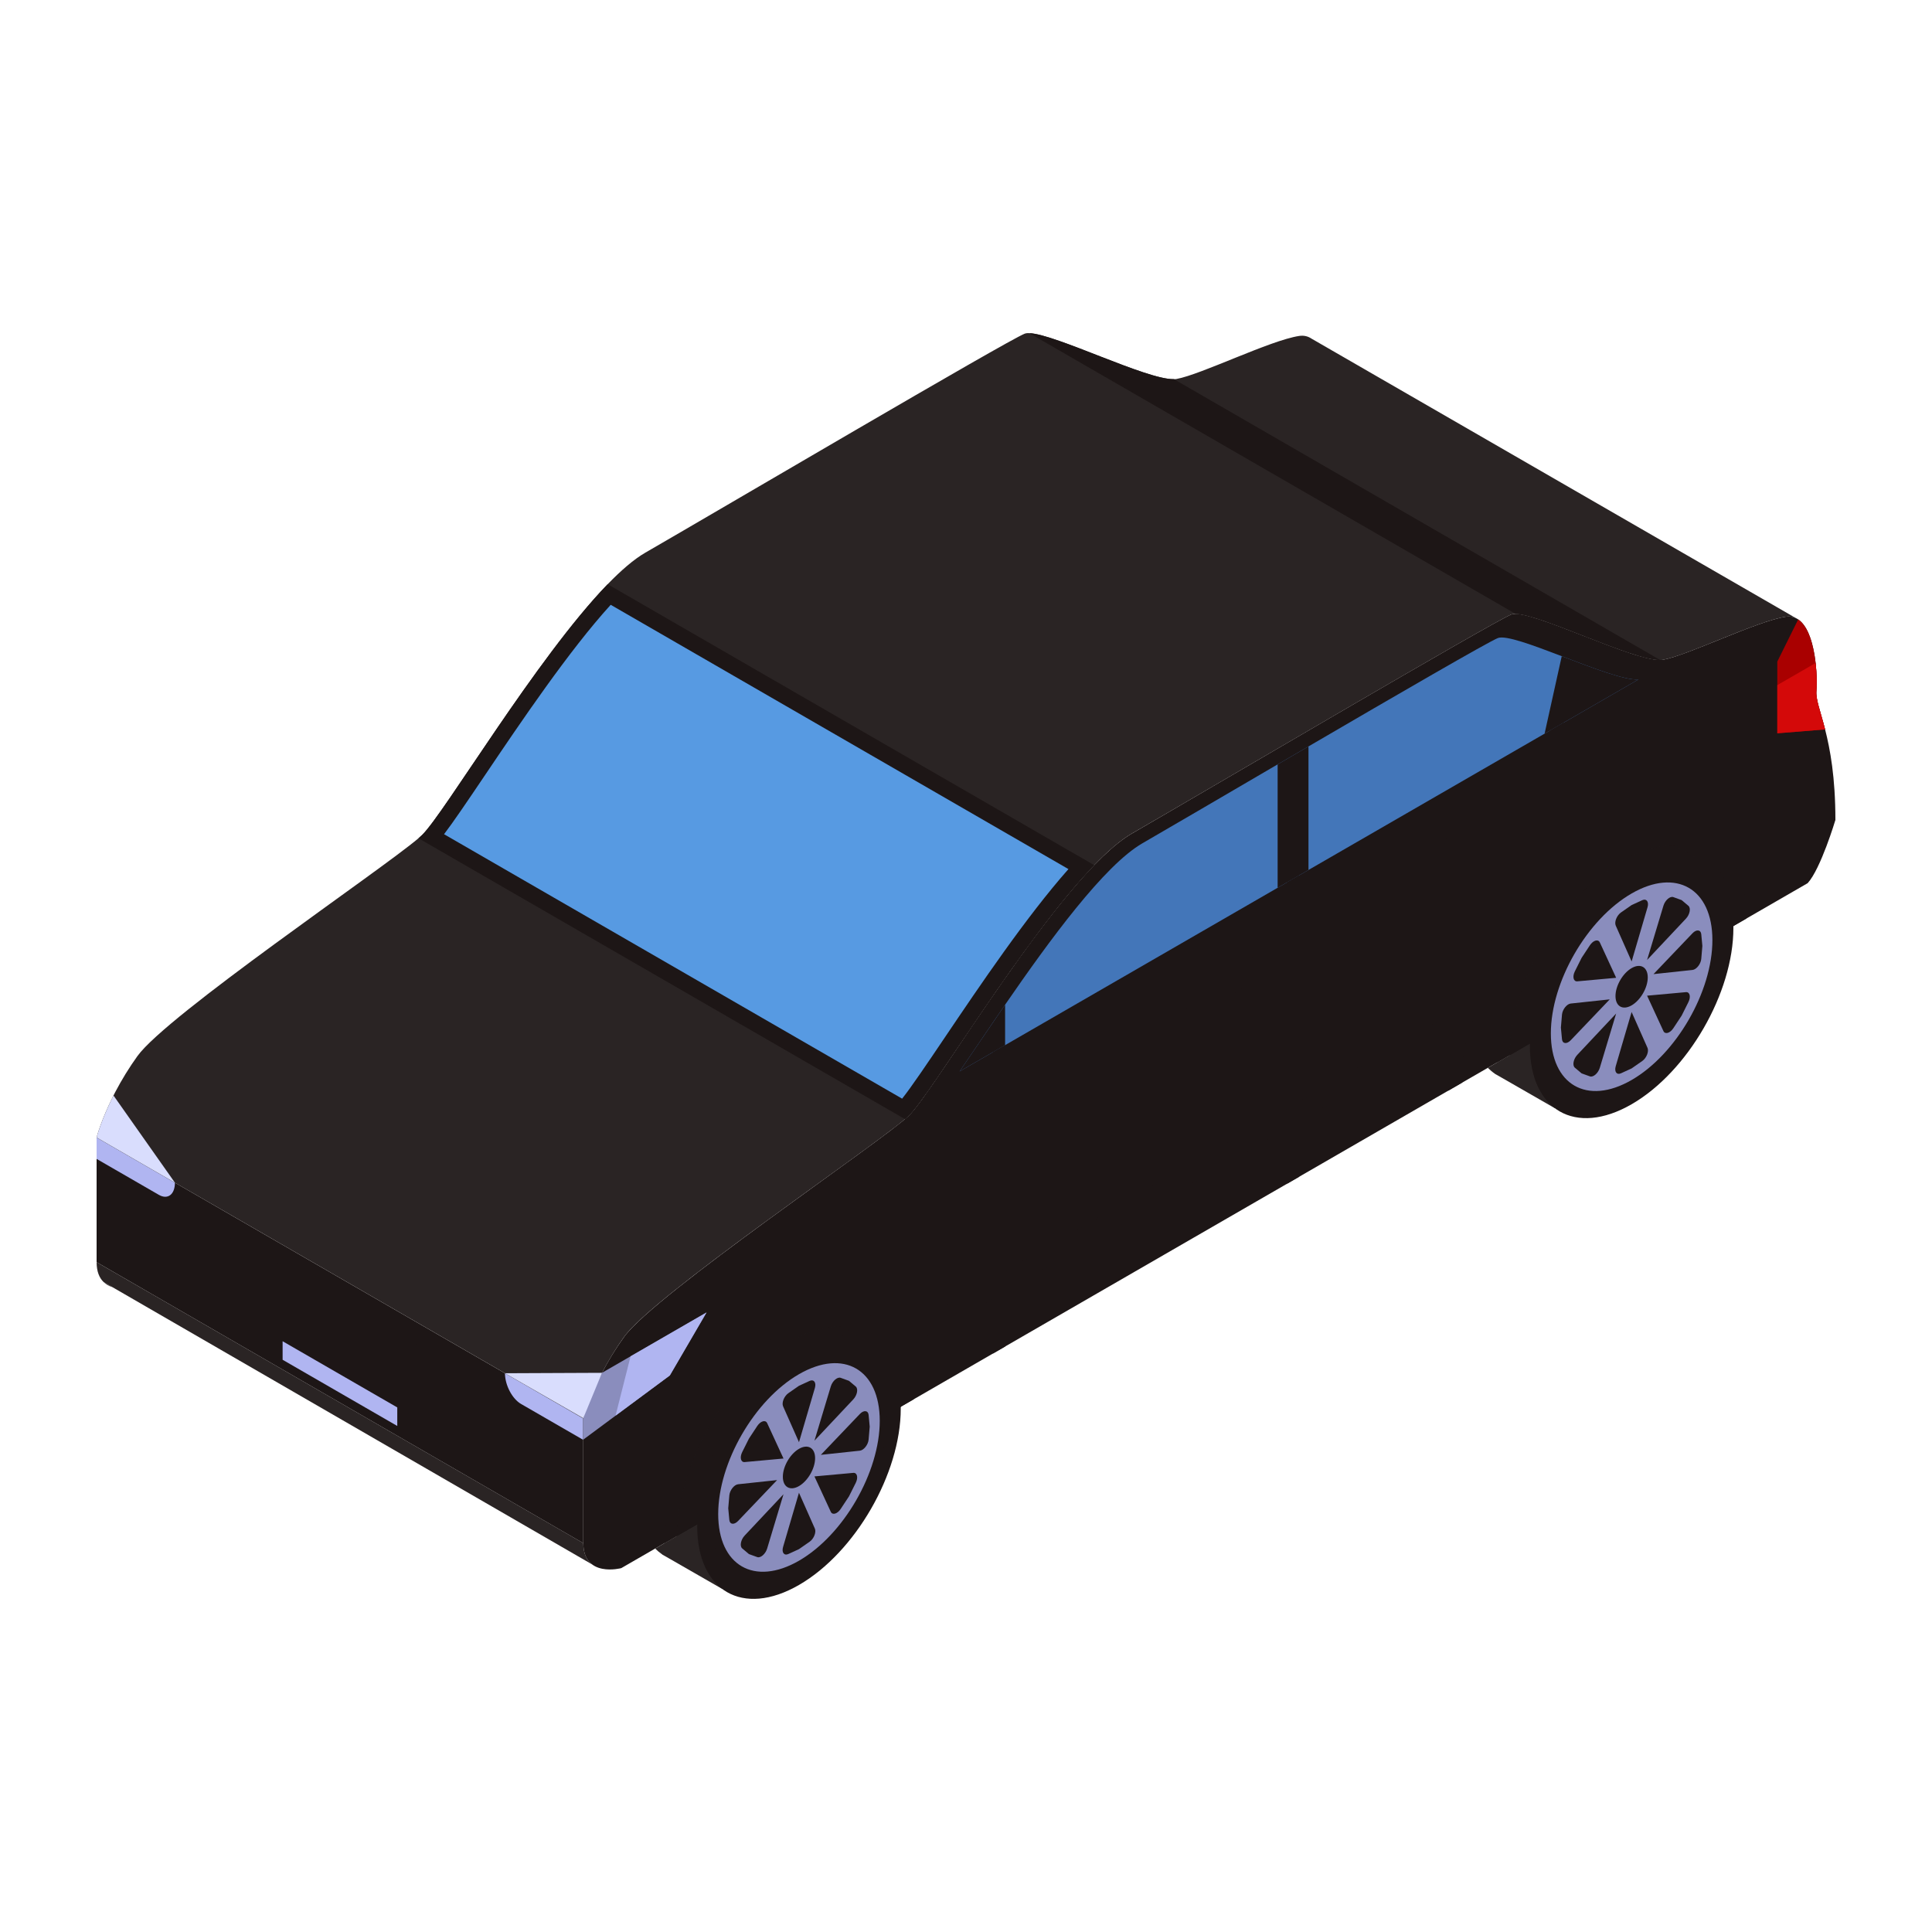
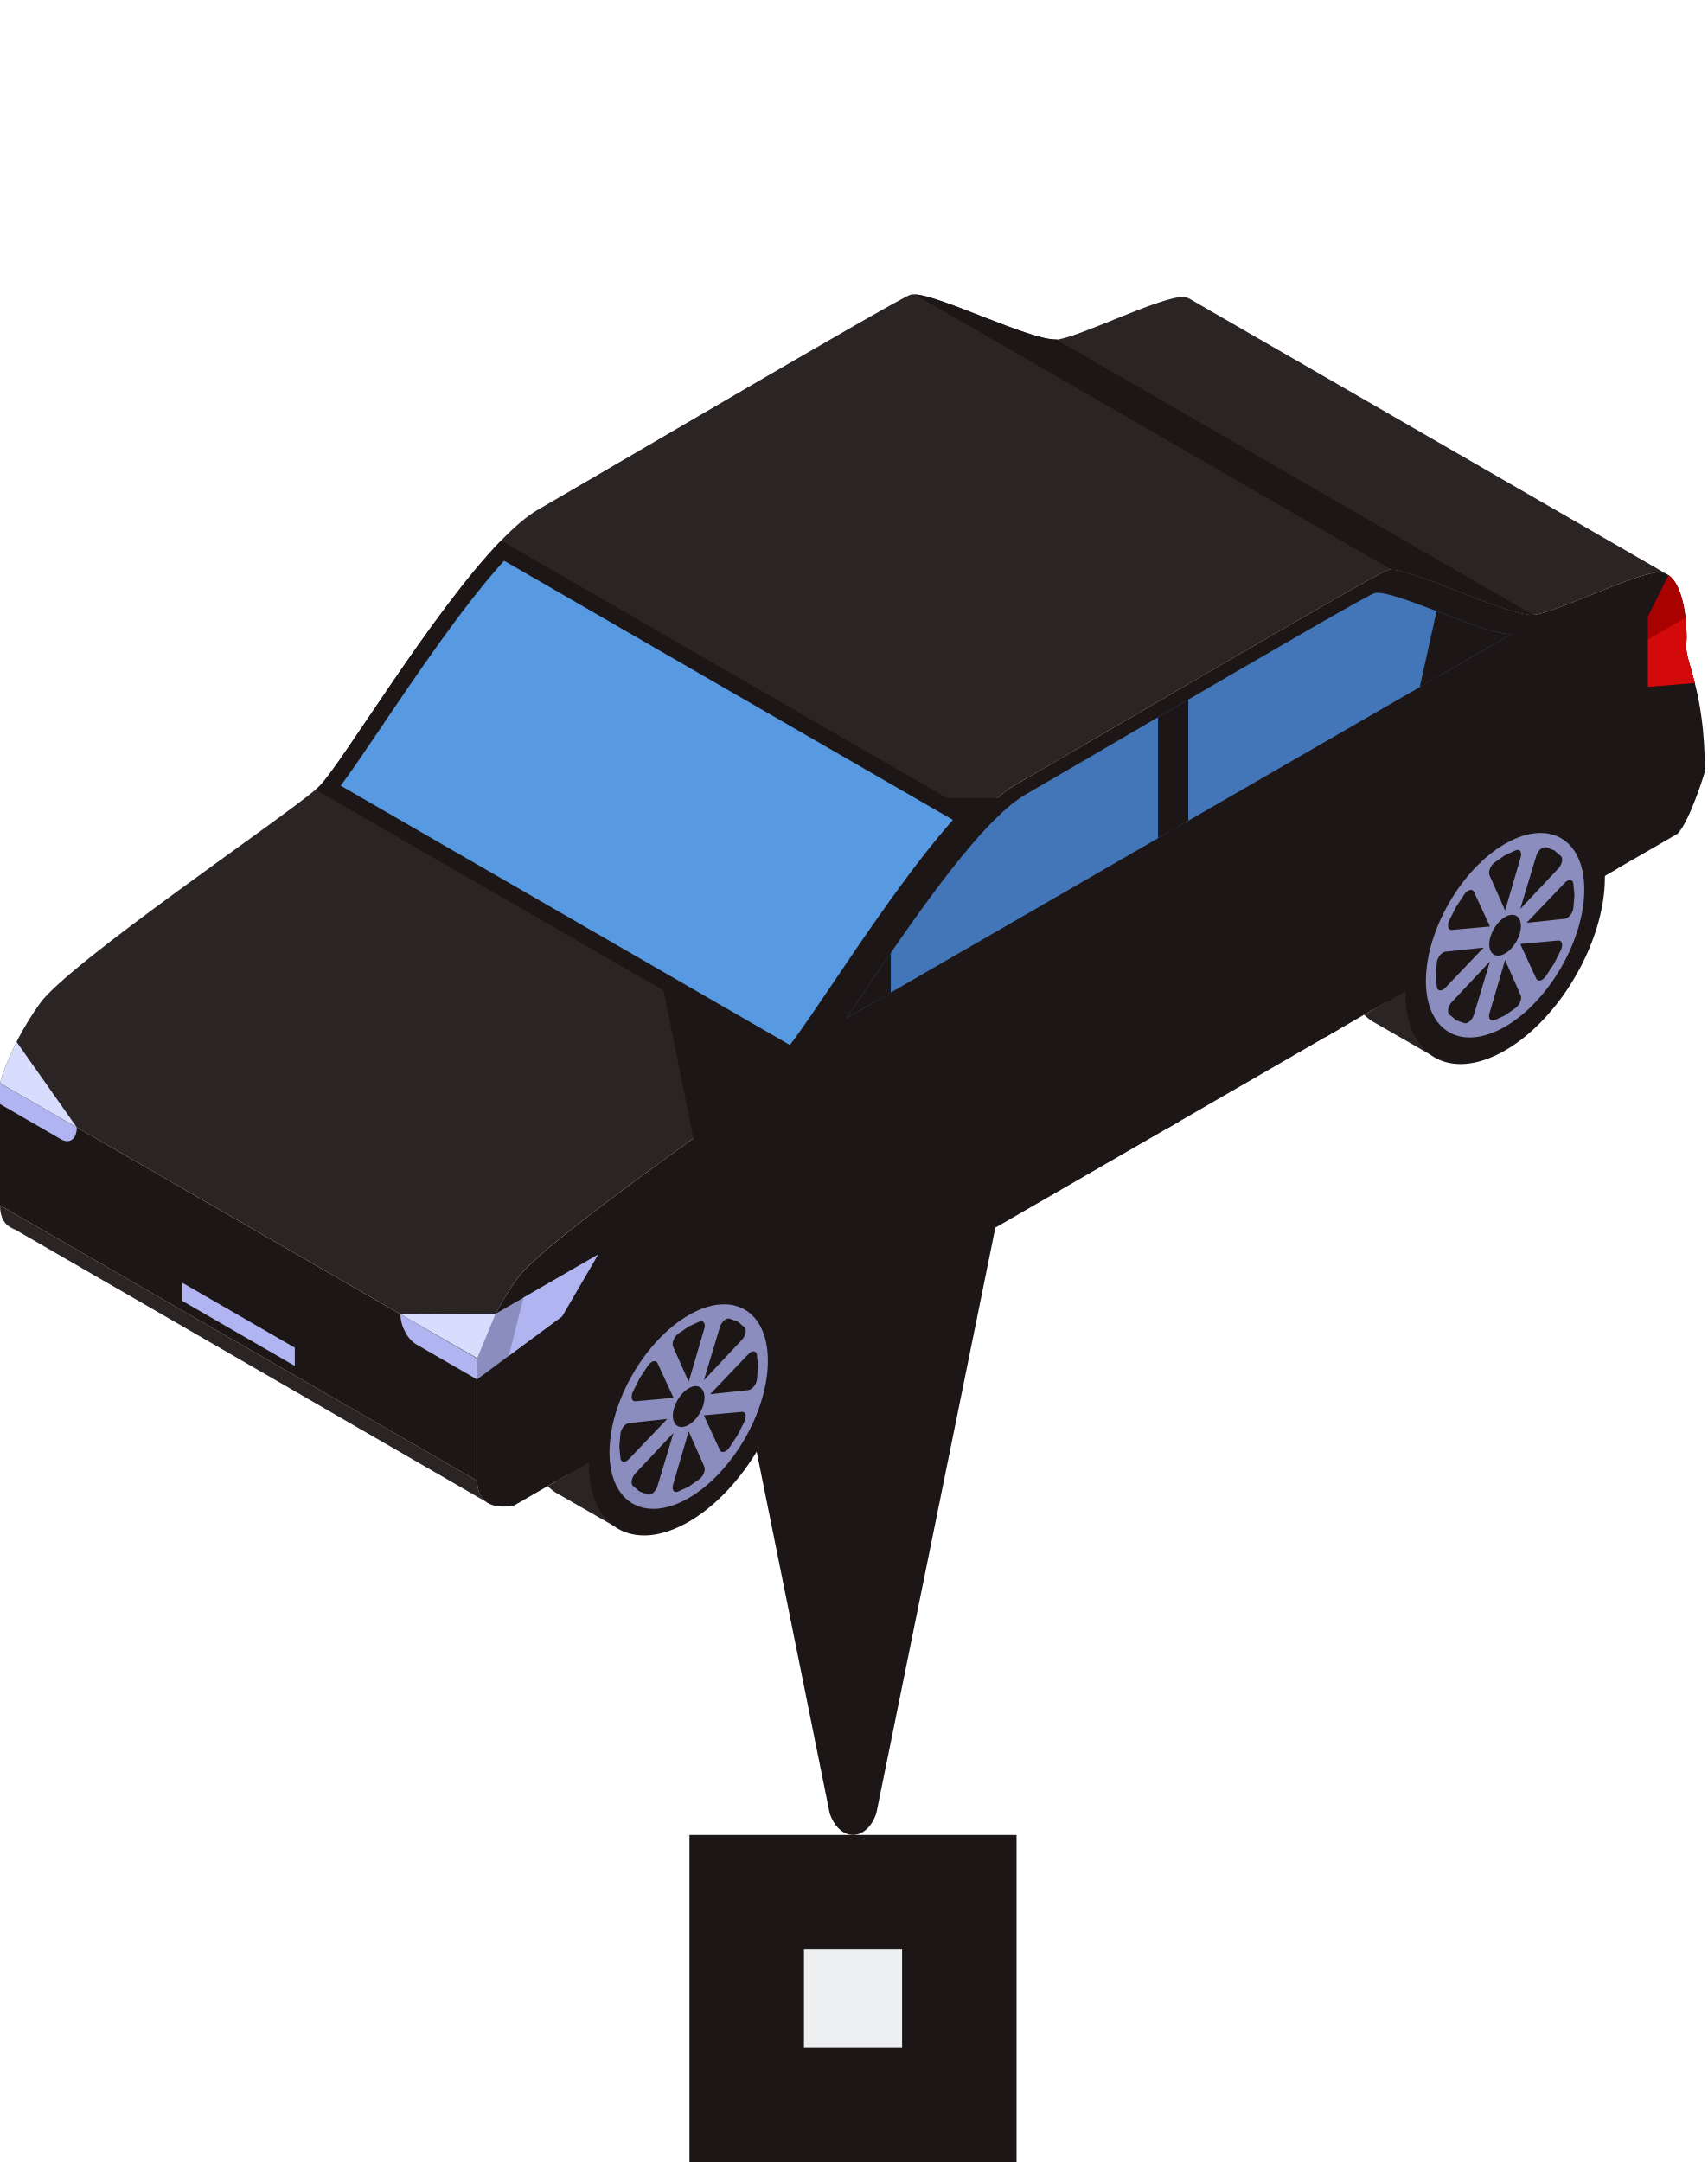
- <svg xmlns="http://www.w3.org/2000/svg" version="1.1" width="512" height="512" x="0" y="0" viewBox="0 0 500 500" style="enable-background:new 0 0 512 512" xml:space="preserve" class="">
-   <g>
-     <g fill="#61727f">
-       <path d="M153.189 404.822v.021L29.075 333.104l-2.257-1.308c-1.076-1.033-1.814-2.658-1.814-5.147l125.949 72.709c.022 2.785.95 4.472 2.236 5.464z" fill="#1d1616" opacity="0.941" data-original="#61727f" class="" />
-       <path d="M29.075 333.104a5.569 5.569 0 0 1-2.257-1.308z" fill="#1d1616" opacity="0.941" data-original="#61727f" class="" />
-     </g>
-     <path fill="#1d1616" d="m25 326.648 125.953 72.719v-32.272L25 294.376z" opacity="1" data-original="#3e4950" class="" />
-     <path fill="#b0b5f1" d="m134.846 363.343 16.108 9.3v-5.547l-20.268-11.702c0 3.063 1.862 6.622 4.16 7.949zM41.108 309.223 25 299.923v-5.547l20.268 11.702c0 3.063-1.863 4.472-4.16 3.145z" opacity="1" data-original="#b0b5f1" />
-     <g fill="#2e353a">
-       <path d="M95.471 358.075c-.716-.413-1.297-1.523-1.297-2.477V341.59c0-.955.58-1.393 1.297-.98.716.413 1.297 1.522 1.297 2.477v14.008c-.001.955-.581 1.393-1.297.98zM99.791 360.569c-.716-.413-1.297-1.522-1.297-2.477v-14.008c0-.955.58-1.394 1.297-.98.716.413 1.297 1.522 1.297 2.477v14.008c-.001.955-.581 1.394-1.297.98zM104.111 363.064c-.716-.413-1.296-1.523-1.296-2.477v-14.008c0-.955.58-1.394 1.296-.98.716.413 1.297 1.523 1.297 2.477v14.009c-.001.953-.581 1.392-1.297.979zM108.431 365.558c-.716-.414-1.296-1.523-1.296-2.477v-14.008c0-.955.58-1.393 1.296-.98.716.413 1.297 1.522 1.297 2.477v14.008c-.001.954-.581 1.393-1.297.98zM112.751 368.052c-.716-.413-1.297-1.522-1.297-2.477v-14.009c0-.955.581-1.393 1.297-.98.716.413 1.297 1.523 1.297 2.477v14.008c0 .955-.581 1.395-1.297.981zM117.071 370.546c-.716-.413-1.297-1.523-1.297-2.477v-14.008c0-.955.58-1.394 1.297-.98.716.413 1.297 1.523 1.297 2.477v14.008c0 .955-.581 1.393-1.297.98z" fill="#1d1616" opacity="1" data-original="#2e353a" class="" />
-     </g>
-     <g fill="#2e353a">
-       <path d="M80.483 349.422c.716.413 1.297-.025 1.297-.98v-14.008c0-.955-.581-2.064-1.297-2.477-.716-.413-1.297.025-1.297.98v14.008c0 .954.581 2.063 1.297 2.477zM76.163 346.928c.716.413 1.296-.026 1.296-.98V331.94c0-.955-.58-2.064-1.296-2.477-.716-.413-1.297.025-1.297.98v14.008c0 .954.581 2.063 1.297 2.477zM71.843 344.434c.716.413 1.297-.026 1.297-.98v-14.008c0-.955-.58-2.064-1.297-2.477-.716-.413-1.297.025-1.297.98v14.008c0 .954.581 2.063 1.297 2.477zM67.523 341.939c.716.413 1.297-.025 1.297-.98V326.95c0-.955-.58-2.064-1.297-2.477-.716-.413-1.297.026-1.297.98v14.008c0 .956.581 2.065 1.297 2.478zM63.203 339.445c.716.413 1.296-.025 1.296-.98v-14.008c0-.955-.58-2.064-1.296-2.477-.716-.414-1.297.025-1.297.98v14.008c0 .955.581 2.064 1.297 2.477zM58.882 336.951c.716.414 1.297-.025 1.297-.98v-14.008c0-.955-.581-2.064-1.297-2.477-.716-.413-1.297.025-1.297.98v14.008c.001.955.581 2.064 1.297 2.477z" fill="#1d1616" opacity="1" data-original="#2e353a" class="" />
-     </g>
-     <path fill="#b0b5f1" d="m102.814 369.039-29.675-17.133v-4.797l29.675 17.133z" opacity="1" data-original="#b0b5f1" />
-     <path fill="#1d1616" d="M464.824 159.99c-.78-.38-1.666-.527-2.658-.38-7.572 1.16-25.312 9.977-31.745 11.138a4.268 4.268 0 0 1-.759.063c-7.129.085-30.86-11.812-37.42-11.939-.464 0-.823.042-1.097.148-4.514 1.751-79.67 46.005-98.19 56.678-2.953 1.709-6.265 4.577-9.766 8.206-18.456 19.089-42.292 59.357-48.009 64.862-.253.253-.569.527-.971.865-10.146 8.585-65.052 45.731-72.688 56.341a78.136 78.136 0 0 0-5.717 9.302c-3.543 6.771-4.851 11.749-4.851 11.749v.063l-87.432-50.477-18.246-10.526-20.271-11.707v-.021s1.182-4.535 4.367-10.842c.147-.295.295-.59.464-.906a78.394 78.394 0 0 1 5.737-9.302c7.657-10.61 62.69-47.861 72.73-56.362.38-.337.675-.612.928-.844 5.716-5.505 29.594-45.857 48.03-64.905 3.502-3.607 6.792-6.455 9.745-8.163 18.52-10.673 93.676-54.927 98.19-56.678.295-.105.696-.169 1.202-.127 6.75.232 30.417 12.107 37.399 11.896.253.021.464 0 .675-.042 6.434-1.16 24.173-9.977 31.746-11.137 1.223-.19 2.299.084 3.206.696z" opacity="0.941" data-original="#61727f" class="" />
-     <path fill="#1d1616" d="M475 212.205s-3.781 12.645-7.179 16.358l-307.04 177.269s-9.828 2.616-9.828-6.539v-32.272s1.315-4.978 4.841-11.738a75.498 75.498 0 0 1 5.736-9.302c7.928-11.011 66.841-50.677 73.655-57.226 6.796-6.56 39.275-62.373 57.78-73.057s93.657-54.938 98.188-56.689c4.53-1.751 32.863 12.898 39.275 11.727 6.43-1.161 24.168-9.967 31.73-11.127 1.242-.19 2.302.085 3.215.696 4.549 3.09 5.042 14.744 4.713 18.498-.182 2.214.987 5.062 2.247 9.966 1.297 5.075 2.667 12.363 2.667 23.436z" opacity="1" data-original="#2e353a" class="" />
-     <path fill="#4376b9" d="M424.034 175.842 248.337 277.281c3.27-4.735 7.326-10.81 11.783-17.265 11.509-16.706 25.648-36.069 35.548-41.785 6.412-3.702 20.076-11.696 34.982-20.408 2.631-1.54 5.298-3.101 7.983-4.651 23.127-13.5 46.619-27.105 49.012-28.044 2.009-.801 9.061 1.835 16.532 4.693 7.947 3.026 16.404 6.306 19.857 6.021z" opacity="1" data-original="#4376b9" />
-     <path fill="#1d1616" d="M260.12 260.016v10.462l-11.783 6.803c3.27-4.736 7.326-10.81 11.783-17.265zM424.034 175.842l-24.296 14.027 4.439-20.048c7.947 3.026 16.404 6.306 19.857 6.021zM338.634 193.172v31.977l-7.983 4.609v-31.934c2.63-1.541 5.297-3.102 7.983-4.652z" opacity="1" data-original="#2e353a" class="" />
-     <path fill="#1d1616" d="M431.89 235.055 232.317 350.279c-1.244.718-2.253.136-2.253-1.301 0-1.437 1.009-3.184 2.253-3.903L431.89 229.852c1.244-.718 2.253-.136 2.253 1.301 0 1.437-1.009 3.184-2.253 3.902z" opacity="1" data-original="#3e4950" class="" />
-     <path fill="#1d1616" d="m256.963 350.305 3.157-1.822v-78.005l-3.157 1.823zM333.063 306.368l3.158-1.822v-78.005l-3.158 1.823zM419.686 219.125c-17.793 10.272-32.242 35.278-32.242 55.844l64.484-37.23c0-20.566-14.431-28.897-32.242-18.614z" opacity="1" data-original="#3e4950" class="" />
-     <path fill="#1d1616" d="m448.695 239.606-57.999 33.486c0-18.498 12.97-40.963 28.99-50.212 16.021-9.25 29.009-1.773 29.009 16.726z" opacity="1" data-original="#2e353a" class="" />
-     <path fill="#1d1616" d="m236.464 362.137-64.484 37.23c0-20.565 14.431-45.561 32.242-55.844s32.242-1.951 32.242 18.614z" opacity="1" data-original="#3e4950" class="" />
-     <path fill="#1d1616" d="m233.218 364.006-26.81 15.482-31.197 18.014c0-18.499 12.994-40.985 29.004-50.223 5.041-2.911 9.766-4.155 13.9-3.945 9.007.486 15.103 7.974 15.103 20.672z" opacity="1" data-original="#2e353a" class="" />
-     <path fill="#1d1616" d="m378.426 280.175-3.653 2.109c0-30.647 20.686-52.669 26.322-58.098v-35.102l3.654-2.109V225.3l-1.399 1.199c-1.018.873-24.924 21.759-24.924 53.676zM387.102 218.066l-10.293 5.943c-1.985 1.146-3.594-.07-3.594-2.717 0-2.647 1.609-5.721 3.594-6.867l10.293-5.942c1.985-1.146 3.594.07 3.594 2.717 0 2.645-1.609 5.72-3.594 6.866zM320.754 256.372l-10.293 5.942c-1.985 1.146-3.594-.07-3.594-2.717 0-2.646 1.609-5.721 3.594-6.867l10.293-5.942c1.985-1.146 3.594.07 3.594 2.717 0 2.646-1.609 5.72-3.594 6.867z" opacity="1" data-original="#3e4950" class="" />
-     <path fill="#a90000" d="m472.333 188.772-12.367 1.002v-18.562l5.407-10.905c2.74 1.856 4.001 6.802 4.512 11.274.329 2.974.329 5.737.201 7.224-.182 2.215.987 5.062 2.247 9.967z" opacity="1" data-original="#a90000" />
-     <path fill="#d40909" d="m472.333 188.772-12.367 1.002v-12.466l9.919-5.727c.329 2.974.329 5.737.201 7.224-.182 2.215.987 5.062 2.247 9.967z" opacity="1" data-original="#d40909" class="" />
-     <path fill="#8a8dbd" d="m182.849 339.664-9.499 16.305-14.048 10.409-8.349 6.191v-5.547s1.315-4.978 4.841-11.738z" opacity="1" data-original="#8a8dbd" class="" />
-     <path fill="#b0b5f1" d="m182.849 339.664-9.499 16.305-14.048 10.409 3.891-15.366z" opacity="1" data-original="#b0b5f1" />
-     <path fill="#1d1616" d="M283.188 223.903c-18.456 19.089-42.292 59.357-48.009 64.862-.253.253-.569.527-.971.865l-125.907-72.688c.38-.337.675-.612.928-.844 5.716-5.505 29.594-45.857 48.03-64.905z" opacity="1" data-original="#3e4950" class="" />
-     <path fill="#579ae2" d="M114.919 215.893c2.383-3.129 5.733-8.069 10.629-15.328 9.255-13.719 21.709-32.178 32.501-44.043l118.463 68.399c-10.914 12.339-22.964 30.196-32.011 43.602-4.437 6.575-8.67 12.848-11.031 15.81z" opacity="1" data-original="#579ae2" class="" />
-     <path fill="#1d1616" d="M429.661 170.811c-7.129.085-30.86-11.812-37.42-11.939L266.398 86.227c6.75.232 30.417 12.107 37.399 11.896z" opacity="1" data-original="#3e4950" class="" />
-     <path fill="#d9ddfd" d="m155.795 355.284-25.109.11 20.267 11.628zM45.275 306.083l-20.271-11.707v-.021s1.182-4.535 4.367-10.842z" opacity="1" data-original="#d9ddfd" class="" />
-     <path fill="#1d1616" d="m225.835 347.806-9.429 15.398-9.998 16.284-11.58 18.879-7.889 12.867-13.774-7.91-1.75-.992v-.021a14.085 14.085 0 0 1-1.857-1.54l5.653-3.27c0-18.499 12.994-40.985 29.004-50.223 5.041-2.911 9.766-4.155 13.9-3.945z" opacity="0.941" data-original="#61727f" class="" />
-     <path fill="#1d1616" d="M233.112 364.573c0 16.795-11.792 37.218-26.337 45.616s-26.337 1.591-26.337-15.205c0-16.795 11.792-37.218 26.337-45.616s26.337-1.59 26.337 15.205z" opacity="1" data-original="#2e353a" class="" />
-     <path fill="#1d1616" d="M229.579 366.613c0 14.542-10.21 32.225-22.804 39.497-12.594 7.271-22.804 1.377-22.804-13.165s10.21-32.225 22.804-39.497 22.804-1.377 22.804 13.165z" opacity="1" data-original="#3e4950" class="" />
-     <path fill="#8a8dbd" d="M227.678 367.71c0 13.33-9.359 29.54-20.904 36.205s-20.904 1.263-20.904-12.068 9.359-29.54 20.904-36.206c11.545-6.664 20.904-1.261 20.904 12.069z" opacity="1" data-original="#8a8dbd" class="" />
-     <path fill="#1d1616" d="M210.949 377.368c0 2.662-1.869 5.9-4.175 7.231s-4.175.252-4.175-2.41c0-2.663 1.869-5.9 4.175-7.231s4.175-.252 4.175 2.41z" opacity="1" data-original="#3e4950" class="" />
-     <path fill="#1d1616" d="M209.005 378.491c0 1.422-.998 3.152-2.231 3.863-1.232.711-2.231.135-2.231-1.288s.999-3.152 2.231-3.863c1.233-.711 2.231-.134 2.231 1.288z" opacity="1" data-original="#2e353a" class="" />
-     <g fill="#3e4950">
-       <path d="m210.89 359.21-4.113 14.029-4.113-9.28c-.416-.939.265-2.642 1.362-3.405l2.751-1.915 2.751-1.262c1.097-.502 1.778.414 1.362 1.833zM198.543 368.307l4.229 9.158-10.045.916c-1.016.092-1.337-1.204-.641-2.594l1.745-3.485 2.145-3.254c.856-1.296 2.14-1.667 2.567-.741zM191.019 384.124l10.093-1.079-10.093 10.576c-1.021 1.07-2.156.939-2.268-.263l-.283-3.013.283-3.34c.112-1.331 1.247-2.772 2.268-2.881zM192.724 397.395l10.045-10.683-4.229 14.04c-.427 1.42-1.711 2.531-2.567 2.222l-2.145-.776-1.745-1.47c-.696-.585-.375-2.252.641-3.333zM202.659 400.347l4.113-14.029 4.113 9.28c.416.939-.265 2.642-1.362 3.405l-2.751 1.915-2.751 1.261c-1.097.504-1.778-.413-1.362-1.832zM215.006 391.251l-4.23-9.157 10.046-.916c1.016-.093 1.336 1.204.641 2.593l-1.745 3.485-2.145 3.254c-.856 1.296-2.14 1.667-2.567.741zM222.53 375.434l-10.093 1.079 10.093-10.577c1.021-1.07 2.156-.938 2.268.263l.283 3.013-.283 3.34c-.112 1.332-1.247 2.773-2.268 2.882zM220.825 362.163l-10.045 10.683 4.229-14.041c.428-1.42 1.712-2.532 2.567-2.222l2.145.776 1.745 1.47c.696.586.375 2.253-.641 3.334z" fill="#1d1616" opacity="1" data-original="#3e4950" class="" />
-     </g>
-     <path fill="#1d1616" d="m441.324 223.396-9.429 15.398-9.998 16.283-11.58 18.879-7.889 12.867-13.774-7.91-1.751-.992v-.021c-.654-.443-1.266-.971-1.857-1.54l5.653-3.27c0-18.499 12.994-40.984 29.003-50.223 5.042-2.911 9.766-4.155 13.901-3.944z" opacity="0.941" data-original="#61727f" class="" />
-     <path fill="#1d1616" d="M448.6 240.162c0 16.795-11.792 37.218-26.337 45.616-14.546 8.398-26.337 1.591-26.337-15.205 0-16.795 11.792-37.218 26.337-45.616 14.546-8.397 26.337-1.59 26.337 15.205z" opacity="1" data-original="#2e353a" class="" />
-     <path fill="#1d1616" d="M445.067 242.202c0 14.542-10.21 32.226-22.804 39.497s-22.804 1.377-22.804-13.165 10.21-32.225 22.804-39.497c12.594-7.271 22.804-1.377 22.804 13.165z" opacity="1" data-original="#3e4950" class="" />
-     <path fill="#8a8dbd" d="M443.167 243.299c0 13.33-9.359 29.54-20.904 36.206-11.545 6.665-20.904 1.262-20.904-12.068s9.359-29.54 20.904-36.205c11.545-6.666 20.904-1.263 20.904 12.067z" opacity="1" data-original="#8a8dbd" class="" />
-     <path fill="#1d1616" d="M426.438 252.957c0 2.663-1.869 5.9-4.175 7.231s-4.175.252-4.175-2.41 1.869-5.9 4.175-7.231 4.175-.252 4.175 2.41z" opacity="1" data-original="#3e4950" class="" />
-     <path fill="#1d1616" d="M424.494 254.08c0 1.423-.998 3.153-2.231 3.864-1.232.711-2.231.134-2.231-1.288 0-1.423.999-3.153 2.231-3.864s2.231-.134 2.231 1.288z" opacity="1" data-original="#2e353a" class="" />
-     <g fill="#3e4950">
-       <path d="m426.378 234.8-4.113 14.029-4.112-9.28c-.416-.939.265-2.642 1.362-3.405l2.751-1.915 2.751-1.261c1.096-.504 1.777.413 1.361 1.832zM414.032 243.896l4.229 9.157-10.045.916c-1.016.093-1.336-1.204-.641-2.593l1.745-3.485 2.145-3.254c.855-1.296 2.139-1.667 2.567-.741zM406.508 259.713l10.093-1.078-10.093 10.576c-1.021 1.07-2.156.938-2.268-.263l-.283-3.013.283-3.34c.112-1.332 1.246-2.773 2.268-2.882zM408.212 272.984l10.046-10.683-4.229 14.041c-.427 1.42-1.711 2.531-2.566 2.222l-2.145-.776-1.745-1.469c-.698-.587-.377-2.254.639-3.335zM418.148 275.936l4.113-14.029 4.112 9.28c.416.939-.265 2.642-1.362 3.405l-2.751 1.915-2.751 1.262c-1.096.503-1.777-.414-1.361-1.833zM430.494 266.84l-4.229-9.158 10.045-.916c1.016-.092 1.336 1.204.641 2.594l-1.745 3.485-2.145 3.254c-.856 1.296-2.139 1.667-2.567.741zM438.019 251.023l-10.094 1.079 10.094-10.576c1.021-1.07 2.155-.939 2.268.263l.283 3.013-.283 3.34c-.113 1.331-1.247 2.772-2.268 2.881zM436.314 237.752l-10.046 10.683 4.229-14.041c.428-1.42 1.711-2.531 2.567-2.222l2.145.776 1.745 1.47c.696.586.376 2.253-.64 3.334z" fill="#1d1616" opacity="1" data-original="#3e4950" class="" />
-     </g>
-   </g>
+ <svg xmlns="http://www.w3.org/2000/svg" width="522" height="661" viewBox="0 0 522 661" fill="none">
+   <path d="M191 244C231.295 244.001 279.153 243.998 331 244.003L267.929 554.349C267.268 556.347 266.249 558.028 264.988 559.203C263.727 560.378 262.273 561 260.79 561C259.307 561 257.854 560.378 256.593 559.203C255.332 558.028 254.313 556.347 253.652 554.349L191 244Z" fill="#1D1616" />
+   <rect x="210.793" y="561" width="100" height="100" fill="#1D1616" />
+   <rect x="245.793" y="596" width="30" height="30" fill="#EDEFF0" />
+   <path opacity="0.941" d="M148.484 459.053V459.078L4.72 375.981L2.106 374.466C0.86 373.269 0.005 371.387 0.005 368.504L145.894 452.724C145.92 455.95 146.995 457.904 148.484 459.053Z" fill="#1D1616" />
+   <path opacity="0.941" d="M4.72 375.98C3.741 375.689 2.845 375.17 2.105 374.465L4.72 375.98Z" fill="#1D1616" />
+   <path d="M0 368.502L145.894 452.734V415.353L0 331.121V368.502Z" fill="#1D1616" />
+   <path d="M127.237 411.007L145.895 421.779V415.354L122.418 401.799C122.418 405.347 124.575 409.47 127.237 411.007ZM18.658 348.319L0 337.546V331.121L23.477 344.676C23.477 348.224 21.319 349.856 18.658 348.319Z" fill="#B0B5F1" />
+   <path d="M81.627 404.902C80.798 404.424 80.125 403.138 80.125 402.033V385.807C80.125 384.701 80.797 384.194 81.627 384.672C82.457 385.151 83.13 386.435 83.13 387.541V403.767C83.129 404.873 82.457 405.381 81.627 404.902ZM86.631 407.791C85.802 407.313 85.129 406.028 85.129 404.922V388.696C85.129 387.59 85.801 387.082 86.631 387.561C87.461 388.04 88.134 389.324 88.134 390.43V406.656C88.132 407.762 87.461 408.271 86.631 407.791ZM91.635 410.681C90.806 410.203 90.134 408.917 90.134 407.812V391.586C90.134 390.48 90.806 389.972 91.635 390.451C92.465 390.93 93.138 392.215 93.138 393.32V409.547C93.136 410.651 92.465 411.16 91.635 410.681ZM96.639 413.57C95.81 413.091 95.138 411.806 95.138 410.701V394.475C95.138 393.369 95.81 392.862 96.639 393.34C97.469 393.818 98.141 395.103 98.141 396.209V412.435C98.14 413.54 97.469 414.048 96.639 413.57ZM101.643 416.459C100.814 415.981 100.141 414.696 100.141 413.59V397.363C100.141 396.257 100.814 395.749 101.643 396.228C102.472 396.706 103.145 397.992 103.145 399.097V415.323C103.145 416.429 102.472 416.938 101.643 416.459ZM106.647 419.348C105.818 418.869 105.145 417.584 105.145 416.479V400.253C105.145 399.147 105.817 398.638 106.647 399.118C107.476 399.596 108.149 400.882 108.149 401.987V418.213C108.149 419.319 107.476 419.826 106.647 419.348Z" fill="#1D1616" />
+   <path d="M64.267 394.879C65.097 395.357 65.77 394.85 65.77 393.744V377.518C65.77 376.412 65.097 375.127 64.267 374.649C63.438 374.171 62.765 374.678 62.765 375.784V392.01C62.765 393.115 63.438 394.399 64.267 394.879ZM59.263 391.99C60.093 392.469 60.765 391.96 60.765 390.855V374.629C60.765 373.523 60.093 372.238 59.263 371.76C58.434 371.282 57.761 371.789 57.761 372.895V389.121C57.761 390.226 58.434 391.511 59.263 391.99ZM54.26 389.101C55.089 389.58 55.762 389.071 55.762 387.966V371.74C55.762 370.634 55.09 369.35 54.26 368.871C53.43 368.393 52.757 368.9 52.757 370.006V386.232C52.757 387.337 53.43 388.622 54.26 389.101ZM49.255 386.211C50.085 386.69 50.758 386.182 50.758 385.076V368.849C50.758 367.743 50.086 366.458 49.255 365.98C48.426 365.502 47.753 366.01 47.753 367.115V383.341C47.753 384.448 48.426 385.733 49.255 386.211ZM44.252 383.322C45.081 383.801 45.753 383.293 45.753 382.187V365.962C45.753 364.855 45.081 363.571 44.252 363.092C43.422 362.613 42.749 363.121 42.749 364.228V380.453C42.749 381.559 43.422 382.844 44.252 383.322ZM39.246 380.434C40.076 380.913 40.749 380.405 40.749 379.298V363.073C40.749 361.967 40.076 360.682 39.246 360.204C38.417 359.725 37.744 360.232 37.744 361.339V377.564C37.745 378.671 38.417 379.955 39.246 380.434Z" fill="#1D1616" />
+   <path d="M90.133 417.601L55.76 397.756V392.199L90.133 412.045V417.601Z" fill="#B0B5F1" />
+   <path opacity="0.941" d="M509.457 175.457C508.554 175.017 507.528 174.847 506.379 175.017C497.608 176.361 477.059 186.574 469.608 187.919C469.317 187.969 469.023 187.994 468.728 187.992C460.471 188.09 432.983 174.31 425.384 174.162C424.847 174.162 424.431 174.211 424.113 174.334C418.885 176.362 331.83 227.622 310.378 239.985C306.957 241.965 303.121 245.287 299.066 249.49C277.688 271.602 250.078 318.245 243.456 324.621C243.163 324.914 242.797 325.232 242.331 325.623C230.579 335.567 166.98 378.594 158.135 390.884C155.679 394.317 153.467 397.917 151.513 401.659C147.409 409.502 145.894 415.268 145.894 415.268V415.341L44.62 356.872L23.485 344.68L0.005 331.12V331.095C0.005 331.095 1.374 325.842 5.063 318.537C5.234 318.195 5.405 317.853 5.601 317.487C7.562 313.745 9.783 310.145 12.246 306.713C21.115 294.423 84.861 251.274 96.491 241.427C96.931 241.037 97.272 240.718 97.566 240.45C104.187 234.073 131.845 187.333 153.2 165.269C157.256 161.091 161.067 157.792 164.488 155.814C185.94 143.451 272.994 92.19 278.223 90.162C278.565 90.041 279.029 89.966 279.615 90.015C287.434 90.284 314.848 104.039 322.935 103.794C323.228 103.819 323.473 103.794 323.717 103.746C331.17 102.402 351.717 92.189 360.489 90.846C361.906 90.626 363.152 90.943 364.203 91.652L509.457 175.457Z" fill="#1D1616" />
+   <path d="M521.244 235.939C521.244 235.939 516.864 250.586 512.928 254.887L157.278 460.221C157.278 460.221 145.894 463.251 145.894 452.647V415.265C145.894 415.265 147.417 409.499 151.501 401.669C153.453 397.922 155.673 394.321 158.145 390.894C167.328 378.14 235.568 332.194 243.461 324.608C251.333 317.01 288.954 252.36 310.389 239.985C331.824 227.609 418.874 176.349 424.122 174.321C429.369 172.293 462.188 189.261 469.615 187.905C477.063 186.56 497.609 176.36 506.369 175.016C507.807 174.796 509.035 175.114 510.093 175.822C515.362 179.401 515.933 192.9 515.552 197.249C515.341 199.813 516.695 203.112 518.155 208.793C519.657 214.671 521.244 223.113 521.244 235.939Z" fill="#1D1616" />
+   <path d="M462.21 193.821L258.696 311.32C262.484 305.835 267.182 298.798 272.345 291.321C285.676 271.971 302.053 249.542 313.521 242.921C320.948 238.633 336.775 229.373 354.041 219.282C357.089 217.498 360.178 215.69 363.288 213.895C390.076 198.257 417.288 182.498 420.06 181.411C422.387 180.483 430.555 183.536 439.209 186.847C448.414 190.352 458.21 194.151 462.21 193.821Z" fill="#4376B9" />
+   <path d="M272.345 291.318V303.437L258.696 311.317C262.484 305.831 267.182 298.795 272.345 291.318ZM462.21 193.818L434.067 210.066L439.209 186.844C448.414 190.349 458.21 194.148 462.21 193.818ZM363.289 213.892V250.931L354.042 256.27V219.28C357.089 217.495 360.178 215.687 363.289 213.892Z" fill="#1D1616" />
+   <path d="M471.308 262.41L240.139 395.877C238.698 396.708 237.529 396.034 237.529 394.37C237.529 392.705 238.698 390.682 240.139 389.849L471.308 256.384C472.749 255.552 473.918 256.226 473.918 257.891C473.918 259.555 472.749 261.579 471.308 262.41Z" fill="#1D1616" />
+   <path d="M268.688 395.903L272.344 393.793V303.438L268.688 305.549V395.903ZM356.836 345.01L360.494 342.899V252.545L356.836 254.656V345.01ZM457.173 243.955C436.563 255.853 419.826 284.818 419.826 308.64L494.519 265.516C494.519 241.694 477.804 232.044 457.173 243.955Z" fill="#1D1616" />
+   <path d="M490.774 267.679L423.593 306.467C423.593 285.04 438.616 259.019 457.172 248.305C475.73 237.591 490.774 246.252 490.774 267.679Z" fill="#1D1616" />
+   <path d="M244.943 409.605L170.25 452.729C170.25 428.909 186.966 399.955 207.597 388.044C228.227 376.133 244.943 385.784 244.943 409.605Z" fill="#1D1616" />
+   <path d="M241.184 411.776L210.129 429.709L173.993 450.575C173.993 429.147 189.044 403.101 207.589 392.4C213.428 389.029 218.901 387.588 223.69 387.831C234.123 388.394 241.184 397.067 241.184 411.776Z" fill="#1D1616" />
+   <path d="M409.38 314.67L405.149 317.113C405.149 281.614 429.11 256.106 435.638 249.817V209.158L439.871 206.715V251.107L438.25 252.496C437.071 253.507 409.38 277.7 409.38 314.67ZM419.43 242.728L407.507 249.612C405.208 250.94 403.344 249.531 403.344 246.465C403.344 243.399 405.208 239.838 407.507 238.511L419.43 231.628C421.729 230.301 423.593 231.709 423.593 234.775C423.593 237.839 421.729 241.401 419.43 242.728ZM342.578 287.099L330.655 293.982C328.356 295.309 326.492 293.9 326.492 290.834C326.492 287.769 328.356 284.208 330.655 282.88L342.578 275.997C344.877 274.67 346.741 276.079 346.741 279.145C346.741 282.21 344.877 285.77 342.578 287.099Z" fill="#1D1616" />
+   <path d="M518.155 208.796L503.83 209.956V188.456L510.093 175.824C513.267 177.974 514.728 183.703 515.319 188.883C515.701 192.328 515.701 195.528 515.552 197.251C515.341 199.816 516.696 203.114 518.155 208.796Z" fill="#A90000" />
+   <path d="M518.155 208.799L503.83 209.96V195.52L515.319 188.887C515.701 192.332 515.701 195.532 515.552 197.254C515.341 199.82 516.696 203.118 518.155 208.799Z" fill="#D40909" />
+   <path d="M182.839 383.578L171.836 402.465L155.564 414.521L145.894 421.693V415.267C145.894 415.267 147.417 409.501 151.501 401.671L182.839 383.578Z" fill="#8A8DBD" />
+   <path d="M182.839 383.578L171.837 402.465L155.564 414.521L160.071 396.723L182.839 383.578Z" fill="#B0B5F1" />
+   <path d="M299.063 249.487C277.685 271.598 250.076 318.242 243.454 324.618C243.161 324.911 242.795 325.229 242.329 325.62L96.488 241.424C96.928 241.034 97.27 240.715 97.563 240.446C104.184 234.07 131.843 187.329 153.197 165.266L299.063 249.487Z" fill="#1D1616" />
+   <path d="M104.155 240.212C106.916 236.588 110.796 230.866 116.467 222.457C127.187 206.566 141.613 185.185 154.114 171.441L291.332 250.669C278.69 264.962 264.732 285.646 254.253 301.174C249.113 308.79 244.21 316.057 241.475 319.488L104.155 240.212Z" fill="#579AE2" />
+   <path d="M468.727 187.995C460.469 188.093 432.981 174.313 425.383 174.166L279.616 90.019C287.435 90.288 314.849 104.043 322.936 103.799L468.727 187.995Z" fill="#1D1616" />
+   <path d="M151.503 401.669L122.419 401.796L145.894 415.265L151.503 401.669ZM23.485 344.678L0.005 331.118V331.094C0.005 331.094 1.374 325.841 5.063 318.535L23.485 344.678Z" fill="#D9DDFD" />
+   <path opacity="0.941" d="M232.631 393.012L221.709 410.848L210.128 429.71L196.715 451.578L187.577 466.482L171.622 457.32L169.595 456.171V456.146C168.829 455.614 168.109 455.018 167.444 454.363L173.992 450.575C173.992 429.147 189.044 403.101 207.588 392.401C213.427 389.029 218.9 387.588 223.689 387.831L232.631 393.012Z" fill="#1D1616" />
+   <path d="M241.061 412.431C241.061 431.885 227.402 455.542 210.555 465.269C193.707 474.997 180.048 467.112 180.048 447.657C180.048 428.203 193.707 404.547 210.555 394.819C227.402 385.091 241.061 392.977 241.061 412.431Z" fill="#1D1616" />
+   <path d="M236.967 414.795C236.967 431.639 225.141 452.122 210.553 460.545C195.965 468.967 184.139 462.14 184.139 445.296C184.139 428.451 195.965 407.969 210.553 399.546C225.141 391.122 236.967 397.951 236.967 414.795Z" fill="#1D1616" />
+   <path d="M234.766 416.063C234.766 431.504 223.925 450.28 210.552 458C197.18 465.72 186.339 459.463 186.339 444.022C186.339 428.58 197.18 409.805 210.552 402.083C223.925 394.364 234.766 400.623 234.766 416.063Z" fill="#8A8DBD" />
+   <path d="M215.389 427.249C215.389 430.332 213.224 434.083 210.553 435.625C207.882 437.166 205.717 435.916 205.717 432.833C205.717 429.748 207.882 425.999 210.553 424.457C213.224 422.916 215.389 424.165 215.389 427.249Z" fill="#1D1616" />
+   <path d="M213.136 428.555C213.136 430.203 211.98 432.206 210.552 433.03C209.125 433.854 207.968 433.186 207.968 431.538C207.968 429.89 209.125 427.887 210.552 427.064C211.98 426.24 213.136 426.908 213.136 428.555Z" fill="#1D1616" />
+   <path d="M215.32 406.217L210.556 422.467L205.792 411.718C205.31 410.63 206.099 408.657 207.37 407.773L210.556 405.555L213.743 404.093C215.014 403.512 215.802 404.573 215.32 406.217ZM201.019 416.754L205.917 427.362L194.282 428.423C193.105 428.529 192.733 427.028 193.539 425.418L195.561 421.381L198.045 417.612C199.037 416.111 200.524 415.681 201.019 416.754ZM192.304 435.075L203.994 433.825L192.304 446.076C191.121 447.315 189.806 447.163 189.676 445.771L189.349 442.281L189.676 438.412C189.806 436.87 191.121 435.201 192.304 435.075ZM194.278 450.447L205.914 438.073L201.015 454.336C200.521 455.98 199.033 457.267 198.042 456.909L195.557 456.011L193.536 454.308C192.73 453.63 193.102 451.699 194.278 450.447ZM205.786 453.866L210.551 437.616L215.315 448.366C215.797 449.453 215.008 451.426 213.737 452.31L210.551 454.528L207.364 455.989C206.093 456.572 205.304 455.51 205.786 453.866ZM220.088 443.33L215.188 432.724L226.825 431.663C228.002 431.555 228.372 433.057 227.567 434.666L225.546 438.703L223.062 442.472C222.07 443.973 220.583 444.403 220.088 443.33ZM228.803 425.009L217.112 426.259L228.803 414.008C229.986 412.768 231.301 412.921 231.43 414.312L231.758 417.802L231.43 421.671C231.301 423.214 229.986 424.883 228.803 425.009ZM226.828 409.637L215.193 422.012L220.092 405.748C220.587 404.103 222.075 402.815 223.065 403.174L225.55 404.073L227.571 405.775C228.377 406.454 228.005 408.385 226.828 409.637Z" fill="#1D1616" />
+   <path opacity="0.941" d="M482.237 248.903L471.315 266.739L459.734 285.6L446.321 307.468L437.183 322.372L421.228 313.209L419.2 312.06V312.036C418.442 311.523 417.733 310.911 417.049 310.252L423.597 306.465C423.597 285.037 438.648 258.992 457.192 248.29C463.032 244.918 468.504 243.477 473.293 243.722L482.237 248.903Z" fill="#1D1616" />
+   <path d="M490.665 268.321C490.665 287.775 477.006 311.432 460.158 321.159C443.309 330.887 429.651 323.002 429.651 303.547C429.651 284.093 443.31 260.437 460.158 250.709C477.007 240.983 490.665 248.867 490.665 268.321Z" fill="#1D1616" />
+   <path d="M486.573 270.685C486.573 287.529 474.746 308.013 460.158 316.435C445.571 324.857 433.744 318.03 433.744 301.186C433.744 284.342 445.571 263.859 460.158 255.436C474.746 247.013 486.573 253.841 486.573 270.685Z" fill="#1D1616" />
+   <path d="M484.371 271.953C484.371 287.393 473.531 306.17 460.158 313.891C446.785 321.611 435.944 315.353 435.944 299.913C435.944 284.472 446.785 265.696 460.158 257.975C473.531 250.254 484.371 256.513 484.371 271.953Z" fill="#8A8DBD" />
+   <path d="M464.994 283.143C464.994 286.228 462.829 289.977 460.158 291.519C457.487 293.061 455.322 291.811 455.322 288.728C455.322 285.644 457.487 281.893 460.158 280.352C462.829 278.81 464.994 280.06 464.994 283.143Z" fill="#1D1616" />
+   <path d="M462.742 284.446C462.742 286.094 461.586 288.098 460.157 288.922C458.73 289.745 457.573 289.077 457.573 287.43C457.573 285.782 458.73 283.778 460.157 282.954C461.584 282.131 462.742 282.799 462.742 284.446Z" fill="#1D1616" />
+   <path d="M464.924 262.112L460.16 278.362L455.397 267.613C454.915 266.525 455.704 264.553 456.974 263.669L460.161 261.451L463.347 259.99C464.617 259.406 465.406 260.468 464.924 262.112ZM450.623 272.648L455.522 283.255L443.886 284.316C442.71 284.424 442.339 282.921 443.144 281.312L445.165 277.276L447.65 273.506C448.64 272.005 450.127 271.576 450.623 272.648ZM441.908 290.969L453.599 289.721L441.908 301.971C440.725 303.21 439.411 303.058 439.281 301.666L438.953 298.176L439.281 294.308C439.411 292.765 440.724 291.096 441.908 290.969ZM443.882 306.341L455.518 293.967L450.62 310.231C450.125 311.876 448.638 313.163 447.647 312.805L445.163 311.906L443.142 310.204C442.333 309.524 442.705 307.594 443.882 306.341ZM455.391 309.761L460.155 293.511L464.918 304.26C465.4 305.348 464.611 307.32 463.34 308.204L460.154 310.422L456.967 311.884C455.698 312.467 454.909 311.404 455.391 309.761ZM469.691 299.225L464.793 288.617L476.428 287.556C477.605 287.449 477.976 288.95 477.171 290.56L475.149 294.597L472.665 298.366C471.673 299.868 470.187 300.297 469.691 299.225ZM478.408 280.903L466.716 282.153L478.408 269.903C479.59 268.664 480.904 268.815 481.035 270.208L481.363 273.698L481.035 277.566C480.904 279.108 479.59 280.777 478.408 280.903ZM476.433 265.531L464.796 277.906L469.695 261.642C470.191 259.997 471.677 258.71 472.668 259.068L475.153 259.967L477.174 261.67C477.98 262.348 477.61 264.279 476.433 265.531Z" fill="#1D1616" />
</svg>
